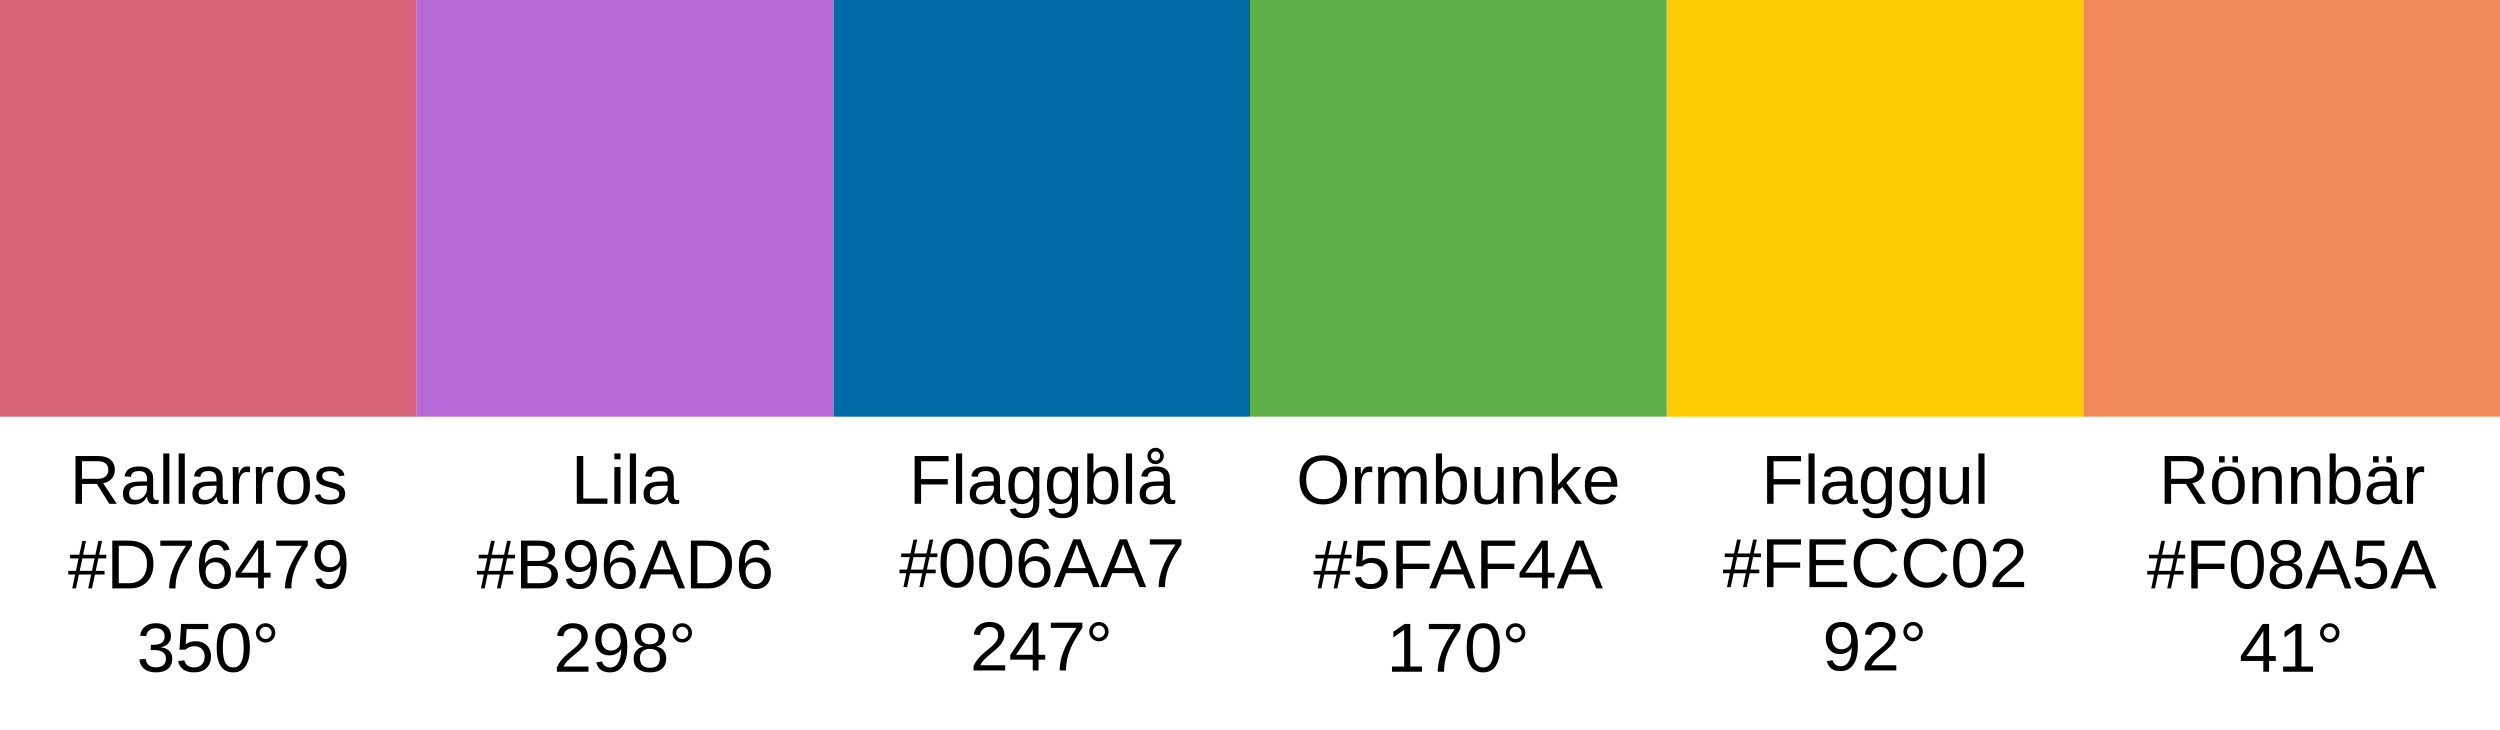
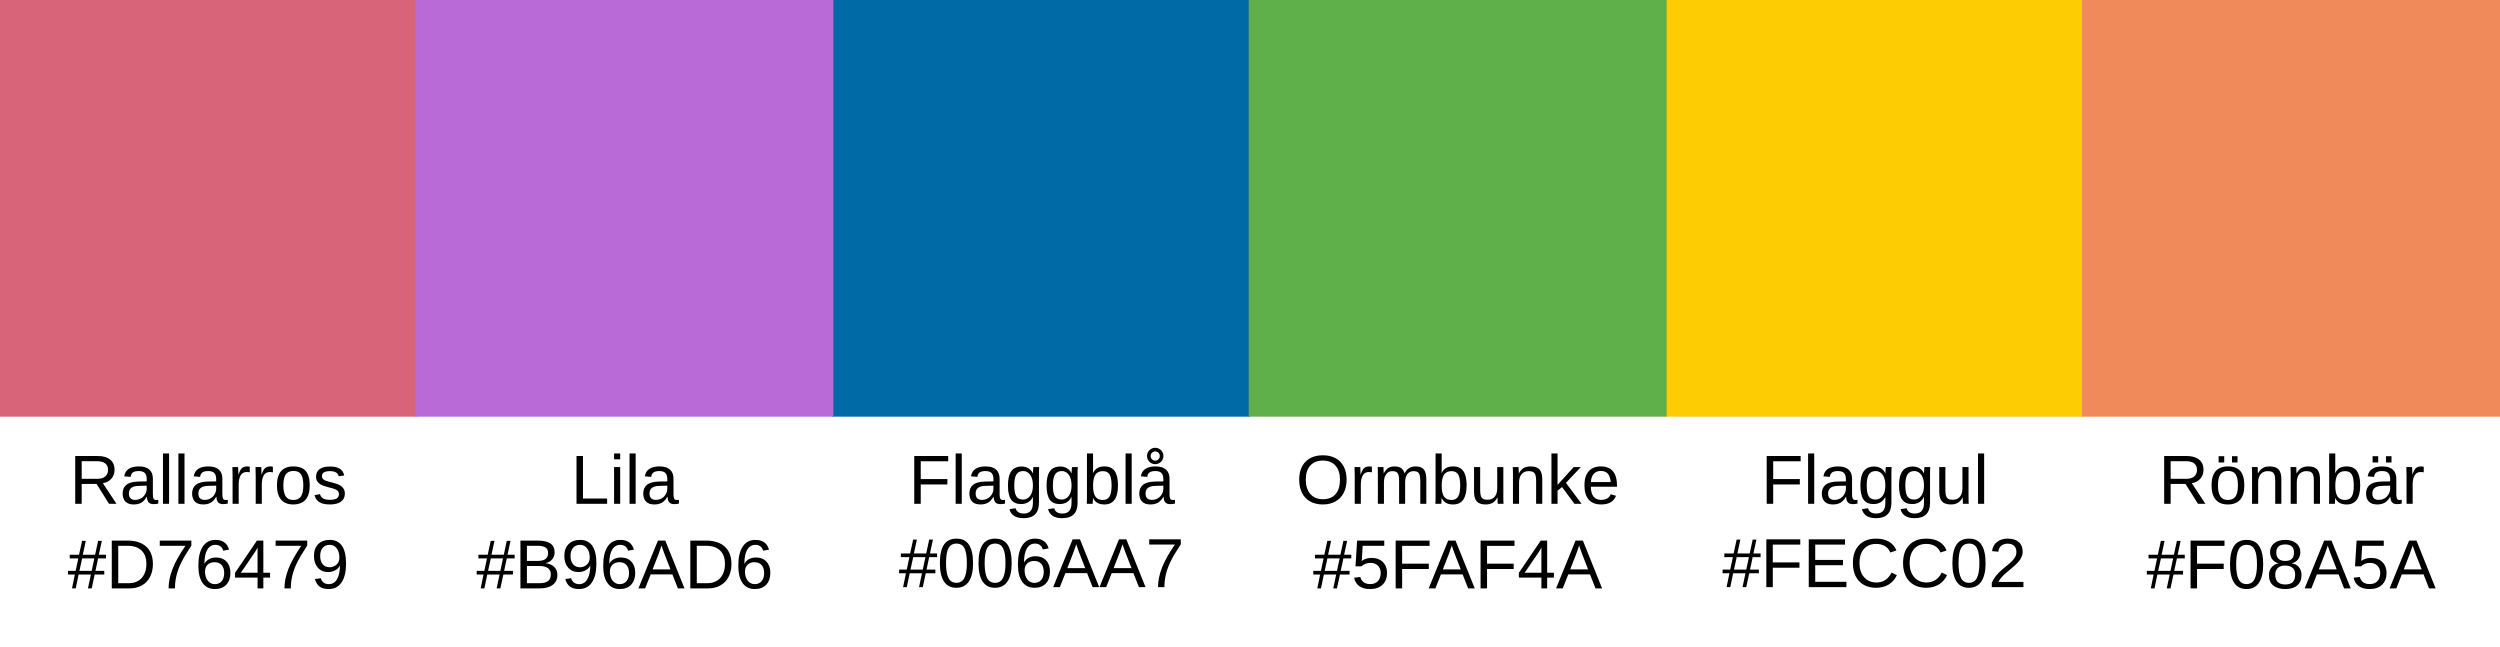
- <svg xmlns="http://www.w3.org/2000/svg" width="1980" height="578" xml:space="preserve" overflow="hidden">
+ <svg xmlns="http://www.w3.org/2000/svg" width="1980" height="512" xml:space="preserve" overflow="hidden">
  <defs>
    <clipPath id="clip0">
-       <rect x="198" y="2022" width="1980" height="578" />
+       <rect x="248" y="2273" width="1980" height="512" />
    </clipPath>
  </defs>
-   <g clip-path="url(#clip0)" transform="translate(-198 -2022)">
-     <path d="M858 2022 1188 2022 1188 2352 858 2352Z" fill="#006AA7" fill-rule="evenodd" />
-     <path d="M1518 2022 1848 2022 1848 2352 1518 2352Z" fill="#FECC02" fill-rule="evenodd" />
-     <path d="M1188 2022 1518 2022 1518 2352 1188 2352Z" fill="#5FAF4A" fill-rule="evenodd" />
-     <path d="M198 2022 528 2022 528 2352 198 2352Z" fill="#D76479" fill-rule="evenodd" />
-     <path d="M1848 2022 2178 2022 2178 2352 1848 2352Z" fill="#F08A5A" fill-rule="evenodd" />
-     <path d="M528 2022 858 2022 858 2352 528 2352Z" fill="#B96AD6" fill-rule="evenodd" />
-     <text font-family="Arial,Arial_MSFontService,sans-serif" font-weight="400" font-size="55" transform="matrix(1 0 0 1 917.867 2421)">Flaggblå</text>
-     <text font-family="Arial,Arial_MSFontService,sans-serif" font-weight="400" font-size="55" transform="matrix(1 0 0 1 910.121 2487)">#006AA7</text>
-     <text font-family="Arial,Arial_MSFontService,sans-serif" font-weight="400" font-size="55" transform="matrix(1 0 0 1 966.267 2553)">247</text>
-     <text font-family="Arial,Arial_MSFontService,sans-serif" font-weight="400" font-size="55" transform="matrix(1 0 0 1 1057.36 2553)">°</text>
-     <text font-family="Arial,Arial_MSFontService,sans-serif" font-weight="400" font-size="55" transform="matrix(1 0 0 1 1593.03 2421)">Flaggul</text>
-     <text font-family="Arial,Arial_MSFontService,sans-serif" font-weight="400" font-size="55" transform="matrix(1 0 0 1 1562.39 2487)">#FECC02</text>
-     <text font-family="Arial,Arial_MSFontService,sans-serif" font-weight="400" font-size="55" transform="matrix(1 0 0 1 1641.45 2553)">92</text>
-     <text font-family="Arial,Arial_MSFontService,sans-serif" font-weight="400" font-size="55" transform="matrix(1 0 0 1 1702.18 2553)">°</text>
-     <text font-family="Arial,Arial_MSFontService,sans-serif" font-weight="400" font-size="55" transform="matrix(1 0 0 1 1224.65 2421)">Ormbunke</text>
-     <text font-family="Arial,Arial_MSFontService,sans-serif" font-weight="400" font-size="55" transform="matrix(1 0 0 1 1238.2 2488)">#5FAF4A</text>
-     <text font-family="Arial,Arial_MSFontService,sans-serif" font-weight="400" font-size="55" transform="matrix(1 0 0 1 1296.27 2554)">170</text>
-     <text font-family="Arial,Arial_MSFontService,sans-serif" font-weight="400" font-size="55" transform="matrix(1 0 0 1 1387.36 2554)">°</text>
-     <text font-family="Arial,Arial_MSFontService,sans-serif" font-weight="400" font-size="55" transform="matrix(1 0 0 1 253.283 2421)">Rallarros</text>
-     <text font-family="Arial,Arial_MSFontService,sans-serif" font-weight="400" font-size="55" transform="matrix(1 0 0 1 251.84 2488)">#D76479</text>
-     <text font-family="Arial,Arial_MSFontService,sans-serif" font-weight="400" font-size="55" transform="matrix(1 0 0 1 306.267 2554)">350</text>
-     <text font-family="Arial,Arial_MSFontService,sans-serif" font-weight="400" font-size="55" transform="matrix(1 0 0 1 397.36 2554)">°</text>
-     <text font-family="Arial,Arial_MSFontService,sans-serif" font-weight="400" font-size="55" transform="matrix(1 0 0 1 1907.87 2421)">Rönnbär</text>
-     <text font-family="Arial,Arial_MSFontService,sans-serif" font-weight="400" font-size="55" transform="matrix(1 0 0 1 1898.4 2488)">#F08A5A</text>
-     <text font-family="Arial,Arial_MSFontService,sans-serif" font-weight="400" font-size="55" transform="matrix(1 0 0 1 1971.46 2554)">41</text>
-     <text font-family="Arial,Arial_MSFontService,sans-serif" font-weight="400" font-size="55" transform="matrix(1 0 0 1 2032.19 2554)">°</text>
-     <text font-family="Arial,Arial_MSFontService,sans-serif" font-weight="400" font-size="55" transform="matrix(1 0 0 1 650.315 2421)">Lila</text>
-     <text font-family="Arial,Arial_MSFontService,sans-serif" font-weight="400" font-size="55" transform="matrix(1 0 0 1 575.537 2488)">#B96AD6</text>
-     <text font-family="Arial,Arial_MSFontService,sans-serif" font-weight="400" font-size="55" transform="matrix(1 0 0 1 636.267 2554)">298</text>
-     <text font-family="Arial,Arial_MSFontService,sans-serif" font-weight="400" font-size="55" transform="matrix(1 0 0 1 727.36 2554)">°</text>
+   <g clip-path="url(#clip0)" transform="translate(-248 -2273)">
+     <rect x="907" y="2273" width="331" height="330" fill="#006AA7" />
+     <rect x="1567" y="2273" width="331" height="330" fill="#FECC02" />
+     <rect x="1237" y="2273" width="331" height="330" fill="#5FAF4A" />
+     <path d="M248 2273 578 2273 578 2603 248 2603Z" fill="#D76479" fill-rule="evenodd" />
+     <rect x="1897" y="2273" width="331" height="330" fill="#F08A5A" />
+     <rect x="577" y="2273" width="331" height="330" fill="#B96AD6" />
+     <text font-family="Arial,Arial_MSFontService,sans-serif" font-weight="400" font-size="55" transform="matrix(1 0 0 1 967.581 2672)">Flaggblå</text>
+     <text font-family="Arial,Arial_MSFontService,sans-serif" font-weight="400" font-size="55" transform="matrix(1 0 0 1 959.858 2738)">#</text>
+     <text font-family="Arial,Arial_MSFontService,sans-serif" font-weight="400" font-size="55" transform="matrix(1 0 0 1 990.222 2738)">006AA7</text>
+     <text font-family="Arial,Arial_MSFontService,sans-serif" font-weight="400" font-size="55" transform="matrix(1 0 0 1 1642.72 2672)">Flaggul</text>
+     <text font-family="Arial,Arial_MSFontService,sans-serif" font-weight="400" font-size="55" transform="matrix(1 0 0 1 1612.06 2738)">#</text>
+     <text font-family="Arial,Arial_MSFontService,sans-serif" font-weight="400" font-size="55" transform="matrix(1 0 0 1 1642.42 2738)">FECC02</text>
+     <text font-family="Arial,Arial_MSFontService,sans-serif" font-weight="400" font-size="55" transform="matrix(1 0 0 1 1274.36 2672)">Ormbunke</text>
+     <text font-family="Arial,Arial_MSFontService,sans-serif" font-weight="400" font-size="55" transform="matrix(1 0 0 1 1287.9 2739)">#</text>
+     <text font-family="Arial,Arial_MSFontService,sans-serif" font-weight="400" font-size="55" transform="matrix(1 0 0 1 1318.26 2739)">5FAF4A</text>
+     <text font-family="Arial,Arial_MSFontService,sans-serif" font-weight="400" font-size="55" transform="matrix(1 0 0 1 303.061 2672)">Rallarros</text>
+     <text font-family="Arial,Arial_MSFontService,sans-serif" font-weight="400" font-size="55" transform="matrix(1 0 0 1 301.64 2739)">#</text>
+     <text font-family="Arial,Arial_MSFontService,sans-serif" font-weight="400" font-size="55" transform="matrix(1 0 0 1 332.005 2739)">D76479</text>
+     <text font-family="Arial,Arial_MSFontService,sans-serif" font-weight="400" font-size="55" transform="matrix(1 0 0 1 1957.51 2672)">Rönnbär</text>
+     <text font-family="Arial,Arial_MSFontService,sans-serif" font-weight="400" font-size="55" transform="matrix(1 0 0 1 1948.04 2739)">#</text>
+     <text font-family="Arial,Arial_MSFontService,sans-serif" font-weight="400" font-size="55" transform="matrix(1 0 0 1 1978.41 2739)">F08A5A</text>
+     <text font-family="Arial,Arial_MSFontService,sans-serif" font-weight="400" font-size="55" transform="matrix(1 0 0 1 700.084 2672)">Lila</text>
+     <text font-family="Arial,Arial_MSFontService,sans-serif" font-weight="400" font-size="55" transform="matrix(1 0 0 1 625.306 2739)">#</text>
+     <text font-family="Arial,Arial_MSFontService,sans-serif" font-weight="400" font-size="55" transform="matrix(1 0 0 1 655.671 2739)">B96AD6</text>
  </g>
</svg>
